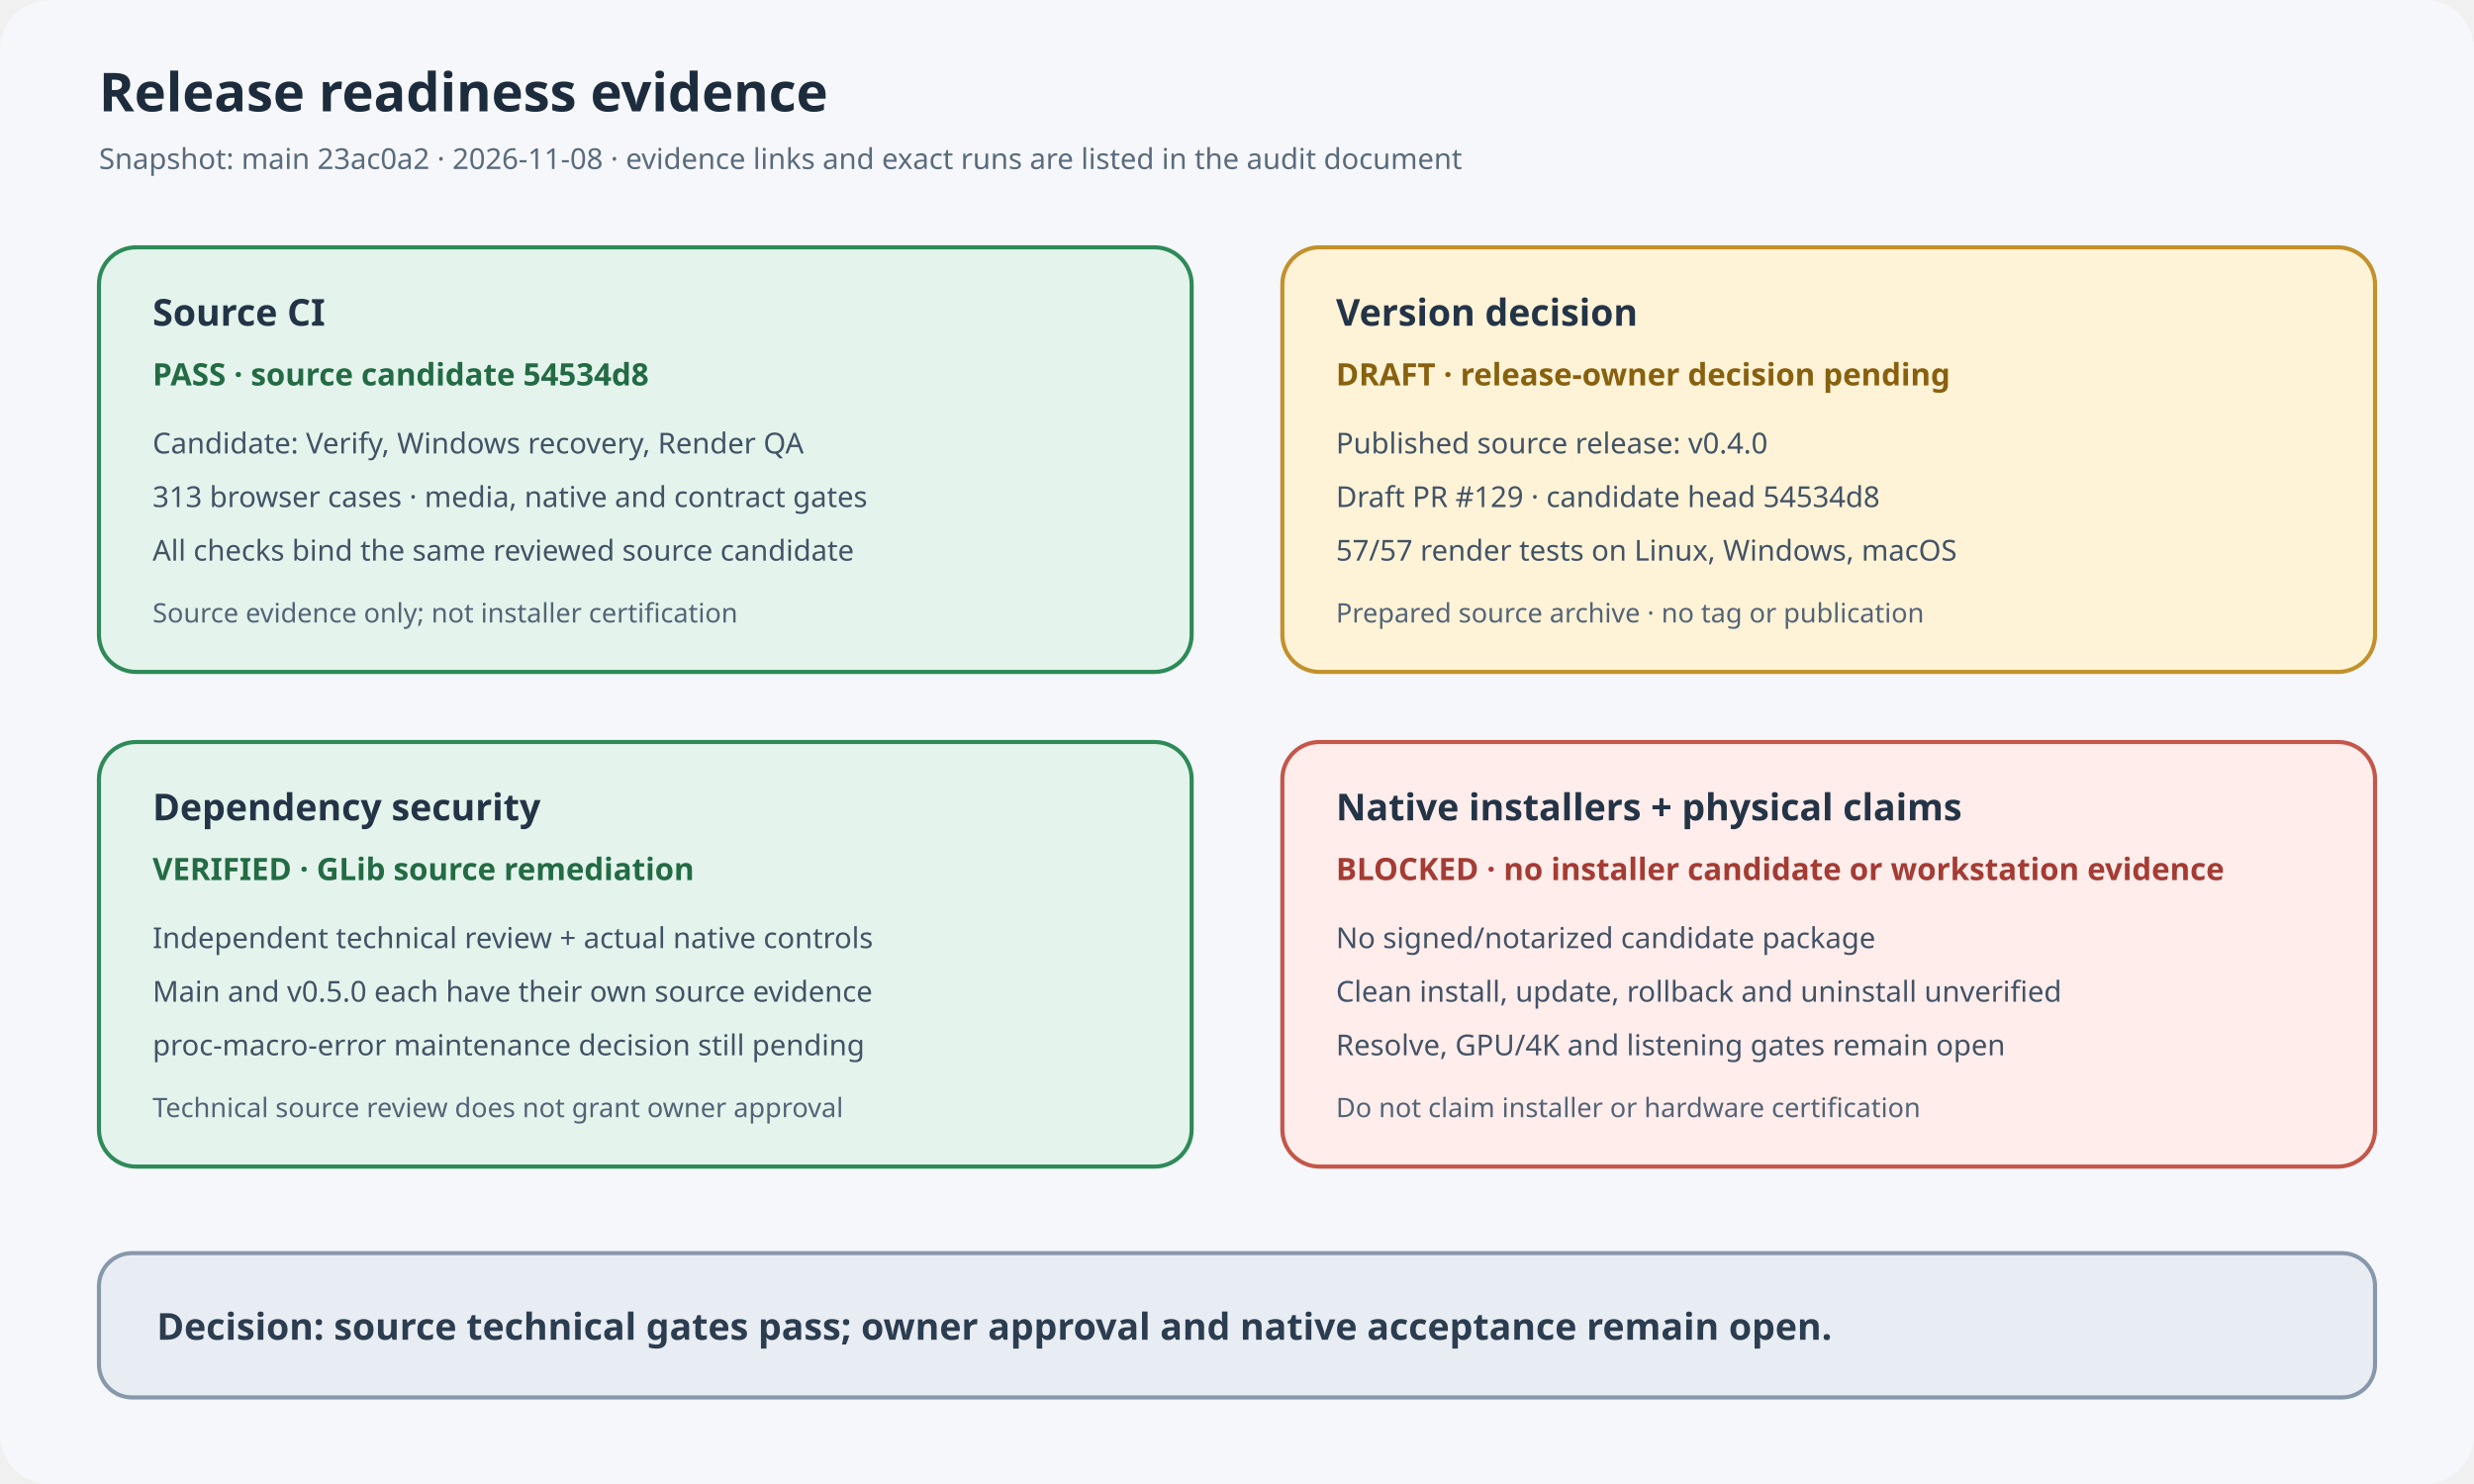
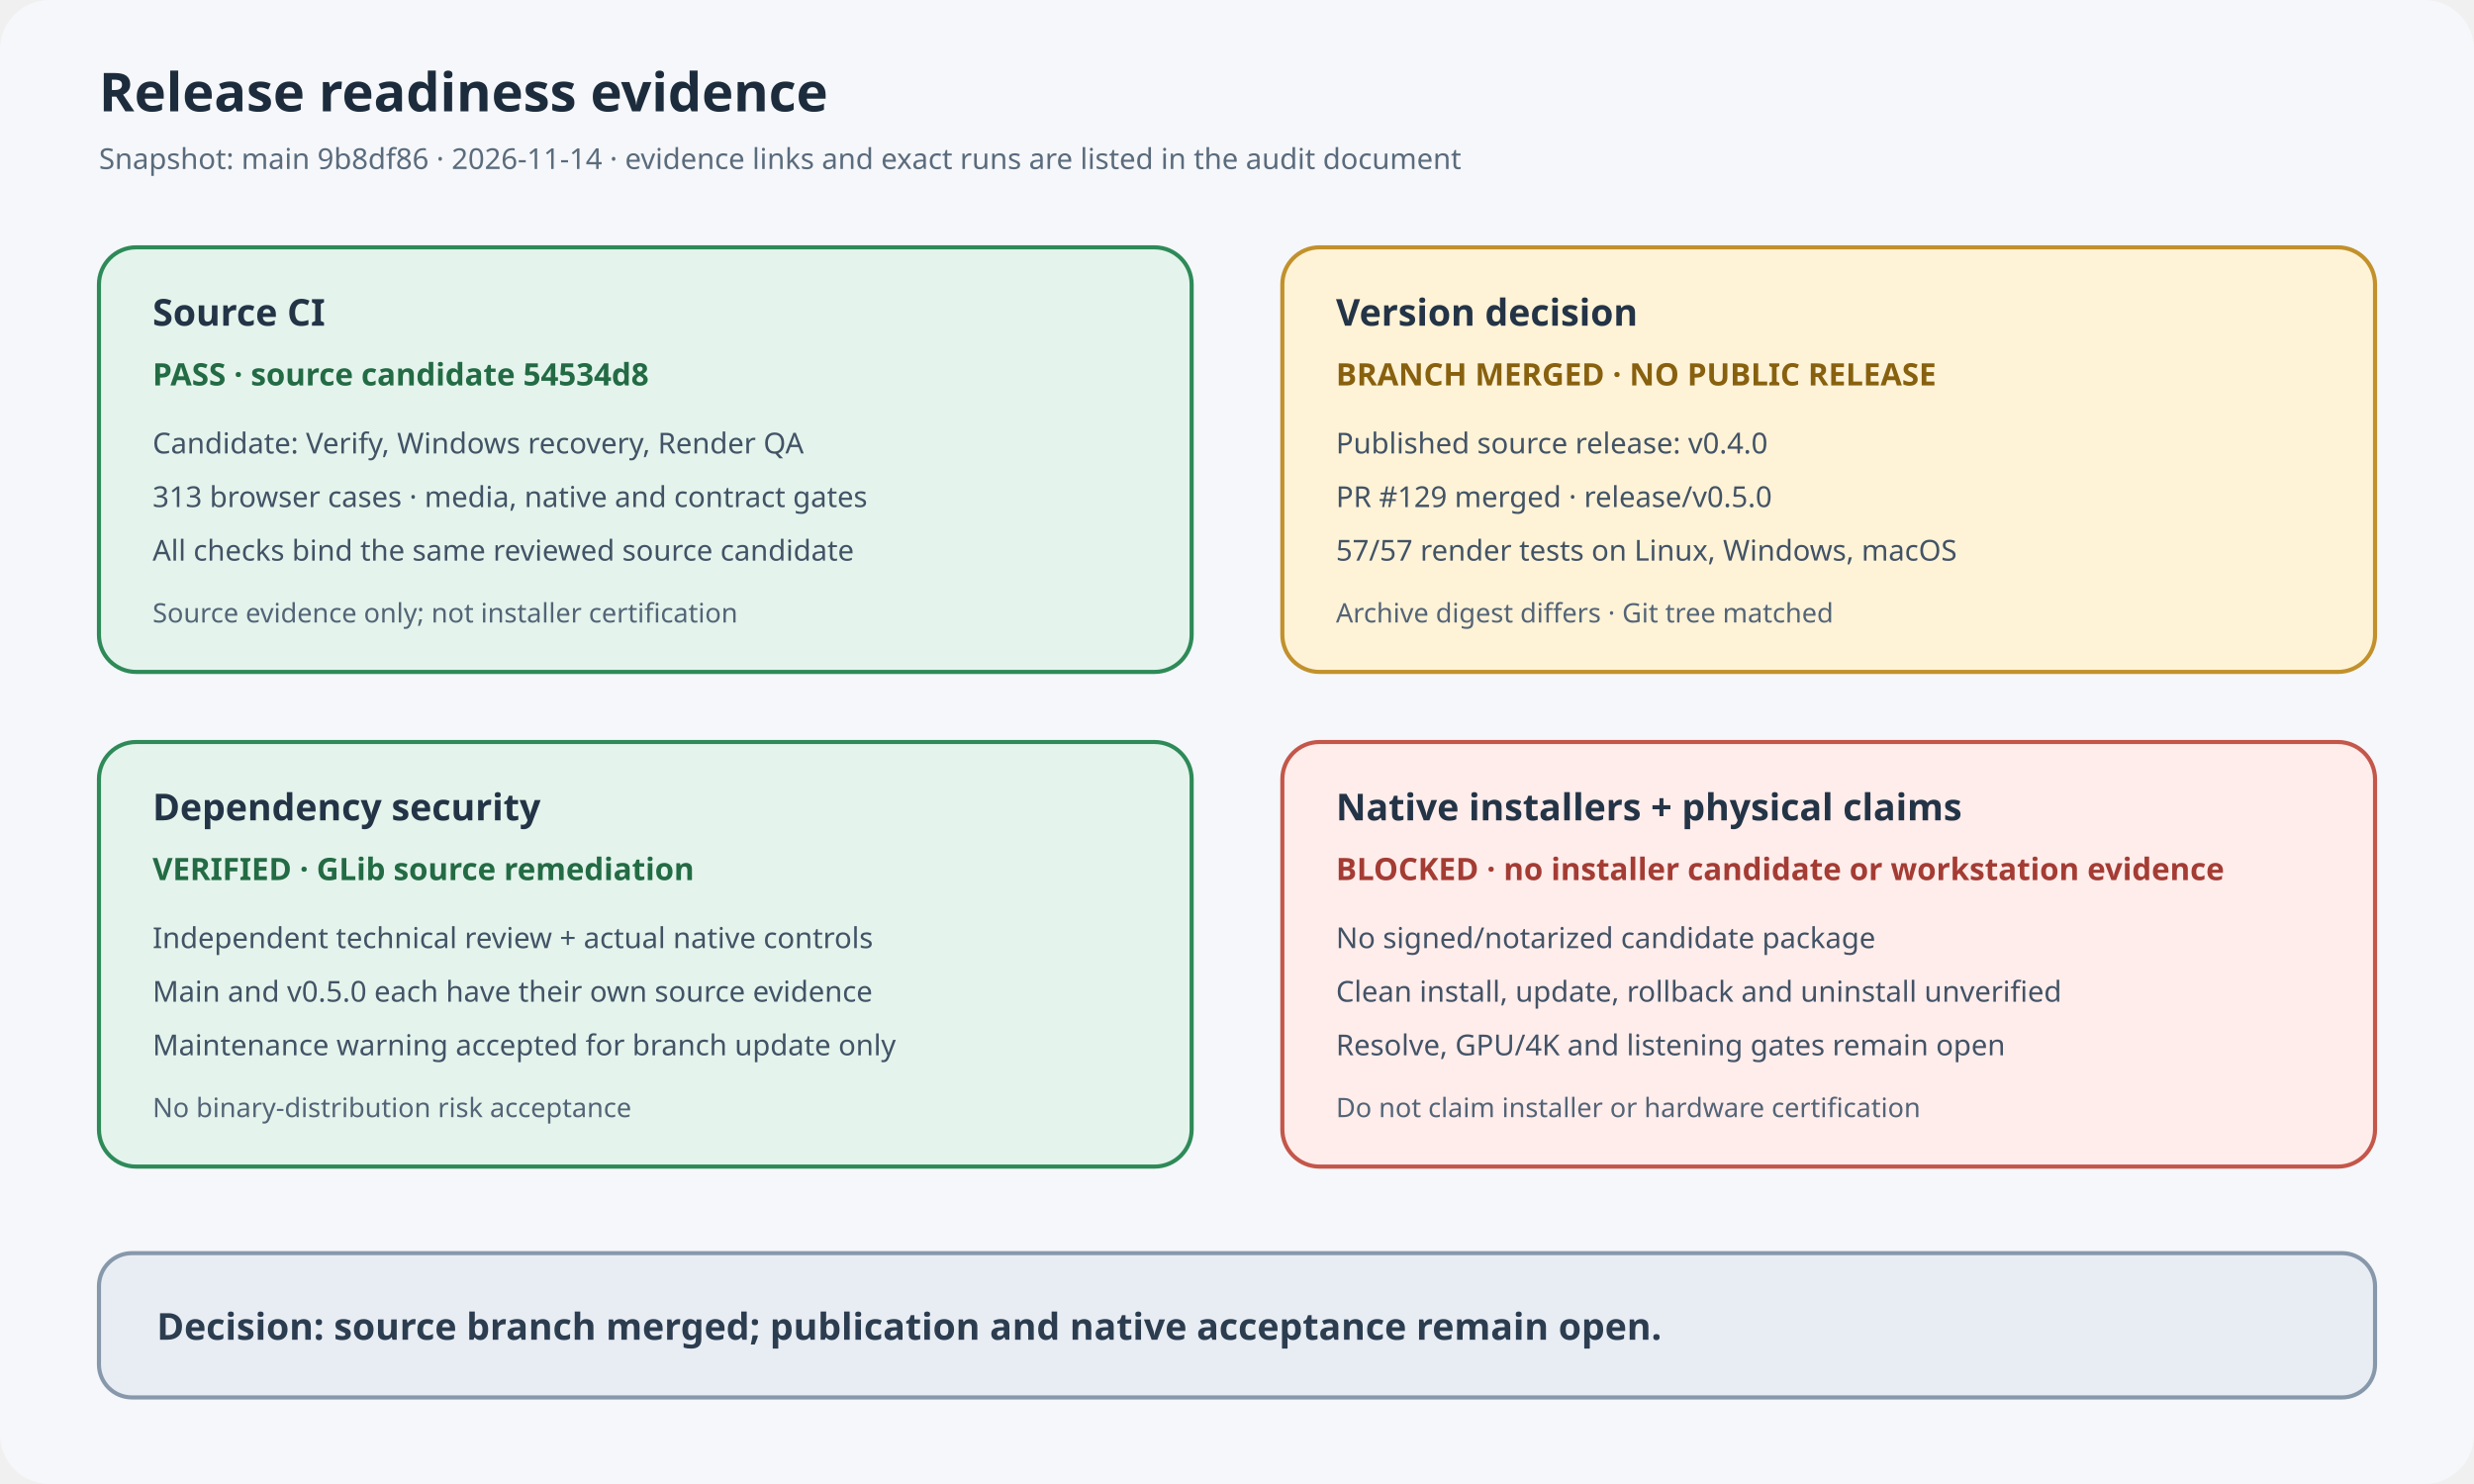
<svg xmlns="http://www.w3.org/2000/svg" width="1200" height="720" viewBox="0 0 1200 720" role="img" aria-labelledby="title desc">
  <defs>
    <style>
      .bg { fill:#f5f7fa; }
      .card { fill:#fff; stroke:#d3dbe5; stroke-width:2; rx:18; }
      .green { fill:#e4f4ec; stroke:#2e8a58; }
      .amber { fill:#fff3d7; stroke:#c2912c; }
      .red { fill:#ffedeb; stroke:#c4564a; }
      .blue { fill:#e9f0fb; stroke:#5b7fae; }
      .head { font:700 26px system-ui, sans-serif; fill:#1d2c3c; }
      .subtitle { font:14px system-ui, sans-serif; fill:#5a6b7c; }
      .label { font:700 18px system-ui, sans-serif; fill:#243447; }
      .status { font:700 15px system-ui, sans-serif; }
      .text { font:14px system-ui, sans-serif; fill:#425366; }
      .strong { font:700 14px system-ui, sans-serif; fill:#26384b; }
      .note { font:13px system-ui, sans-serif; fill:#536477; }
      .status-green { fill:#236b44; }
      .status-amber { fill:#88610f; }
      .status-red { fill:#a43c34; }
      .status-blue { fill:#416594; }
      .footer { fill:#e8edf4; stroke:#8898ab; stroke-width:2; rx:16; }
      .footer-text { font:700 18px system-ui, sans-serif; fill:#2c3d50; }
    </style>
  </defs>
  <rect class="bg" width="1200" height="720" rx="24" />
  <text class="head" x="48" y="54">Release readiness evidence</text>
-   <text class="subtitle" x="48" y="82">Snapshot: main 23ac0a2 · 2026-11-08 · evidence links and exact runs are listed in the audit document</text>
+   <text class="subtitle" x="48" y="82">Snapshot: main 9b8df86 · 2026-11-14 · evidence links and exact runs are listed in the audit document</text>
  <rect class="card green" x="48" y="120" width="530" height="206" rx="18" />
  <text class="label" x="74" y="158">Source CI</text>
  <text class="status status-green" x="74" y="187">PASS · source candidate 54534d8</text>
  <text class="text" x="74" y="220">Candidate: Verify, Windows recovery, Render QA</text>
  <text class="text" x="74" y="246">313 browser cases · media, native and contract gates</text>
  <text class="text" x="74" y="272">All checks bind the same reviewed source candidate</text>
  <text class="note" x="74" y="302">Source evidence only; not installer certification</text>
  <rect class="card amber" x="622" y="120" width="530" height="206" rx="18" />
  <text class="label" x="648" y="158">Version decision</text>
-   <text class="status status-amber" x="648" y="187">DRAFT · release-owner decision pending</text>
+   <text class="status status-amber" x="648" y="187">BRANCH MERGED · NO PUBLIC RELEASE</text>
  <text class="text" x="648" y="220">Published source release: v0.4.0</text>
-   <text class="text" x="648" y="246">Draft PR #129 · candidate head 54534d8</text>
+   <text class="text" x="648" y="246">PR #129 merged · release/v0.5.0</text>
  <text class="text" x="648" y="272">57/57 render tests on Linux, Windows, macOS</text>
-   <text class="note" x="648" y="302">Prepared source archive · no tag or publication</text>
+   <text class="note" x="648" y="302">Archive digest differs · Git tree matched</text>
  <rect class="card green" x="48" y="360" width="530" height="206" rx="18" />
  <text class="label" x="74" y="398">Dependency security</text>
  <text class="status status-green" x="74" y="427">VERIFIED · GLib source remediation</text>
  <text class="text" x="74" y="460">Independent technical review + actual native controls</text>
  <text class="text" x="74" y="486">Main and v0.5.0 each have their own source evidence</text>
-   <text class="text" x="74" y="512">proc-macro-error maintenance decision still pending</text>
-   <text class="note" x="74" y="542">Technical source review does not grant owner approval</text>
+   <text class="text" x="74" y="512">Maintenance warning accepted for branch update only</text>
+   <text class="note" x="74" y="542">No binary-distribution risk acceptance</text>
  <rect class="card red" x="622" y="360" width="530" height="206" rx="18" />
  <text class="label" x="648" y="398">Native installers + physical claims</text>
  <text class="status status-red" x="648" y="427">BLOCKED · no installer candidate or workstation evidence</text>
  <text class="text" x="648" y="460">No signed/notarized candidate package</text>
  <text class="text" x="648" y="486">Clean install, update, rollback and uninstall unverified</text>
  <text class="text" x="648" y="512">Resolve, GPU/4K and listening gates remain open</text>
  <text class="note" x="648" y="542">Do not claim installer or hardware certification</text>
  <rect class="footer" x="48" y="608" width="1104" height="70" rx="16" />
-   <text class="footer-text" x="76" y="650">Decision: source technical gates pass; owner approval and native acceptance remain open.</text>
+   <text class="footer-text" x="76" y="650">Decision: source branch merged; publication and native acceptance remain open.</text>
</svg>
